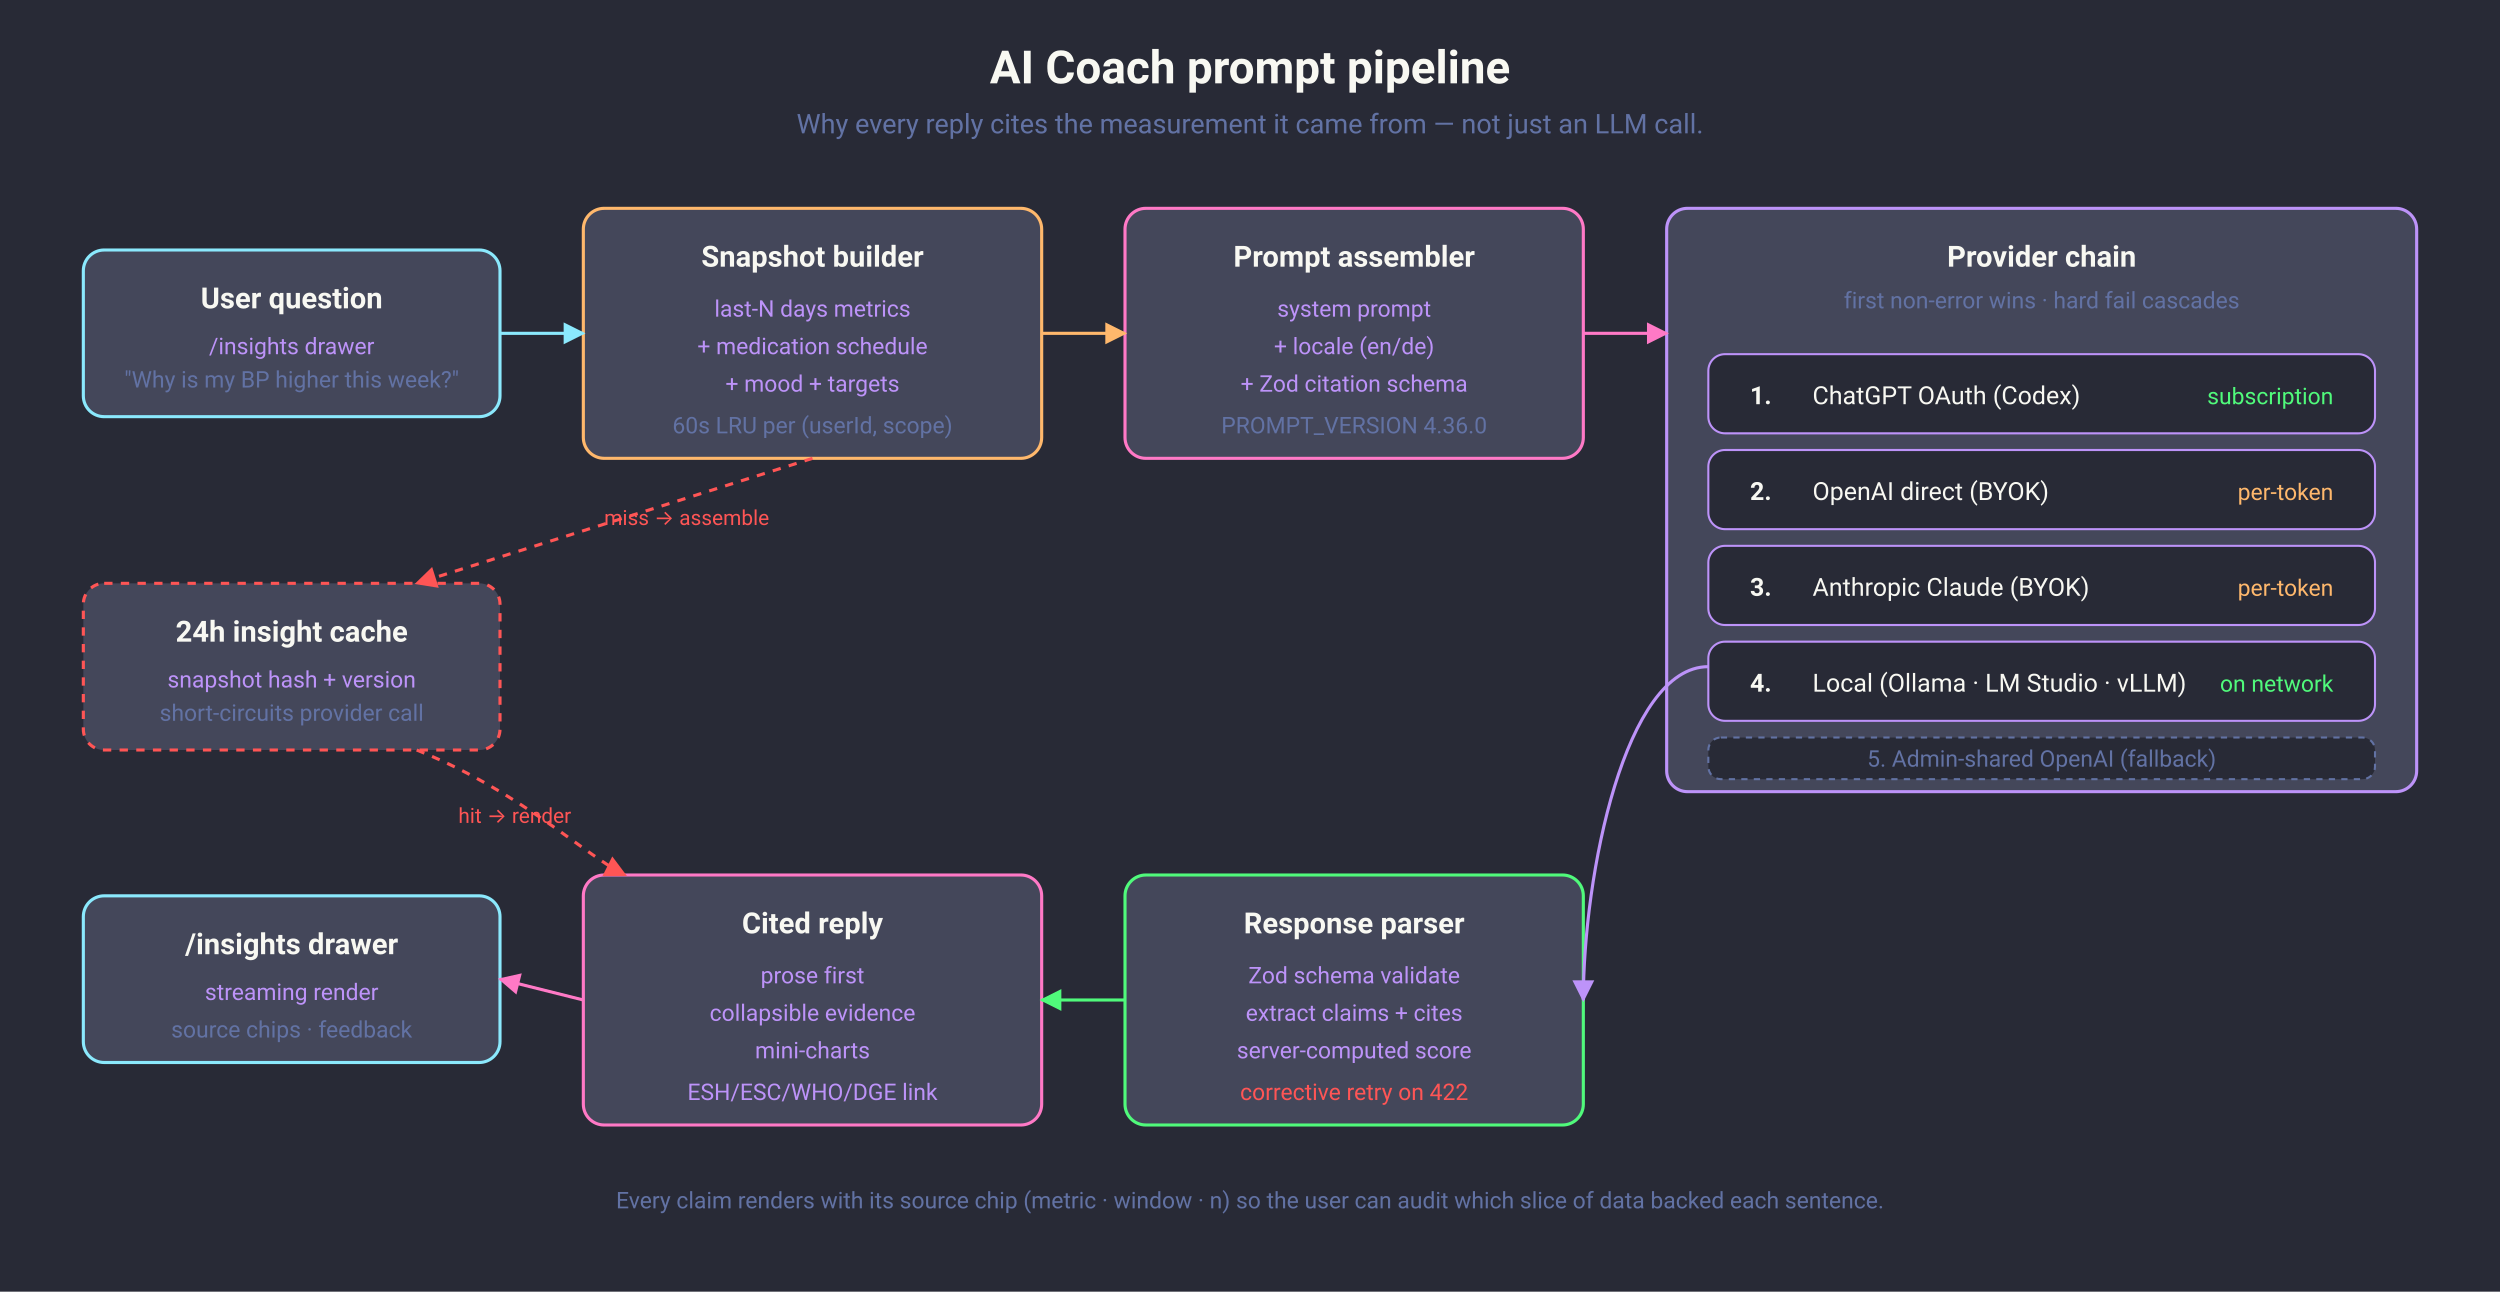
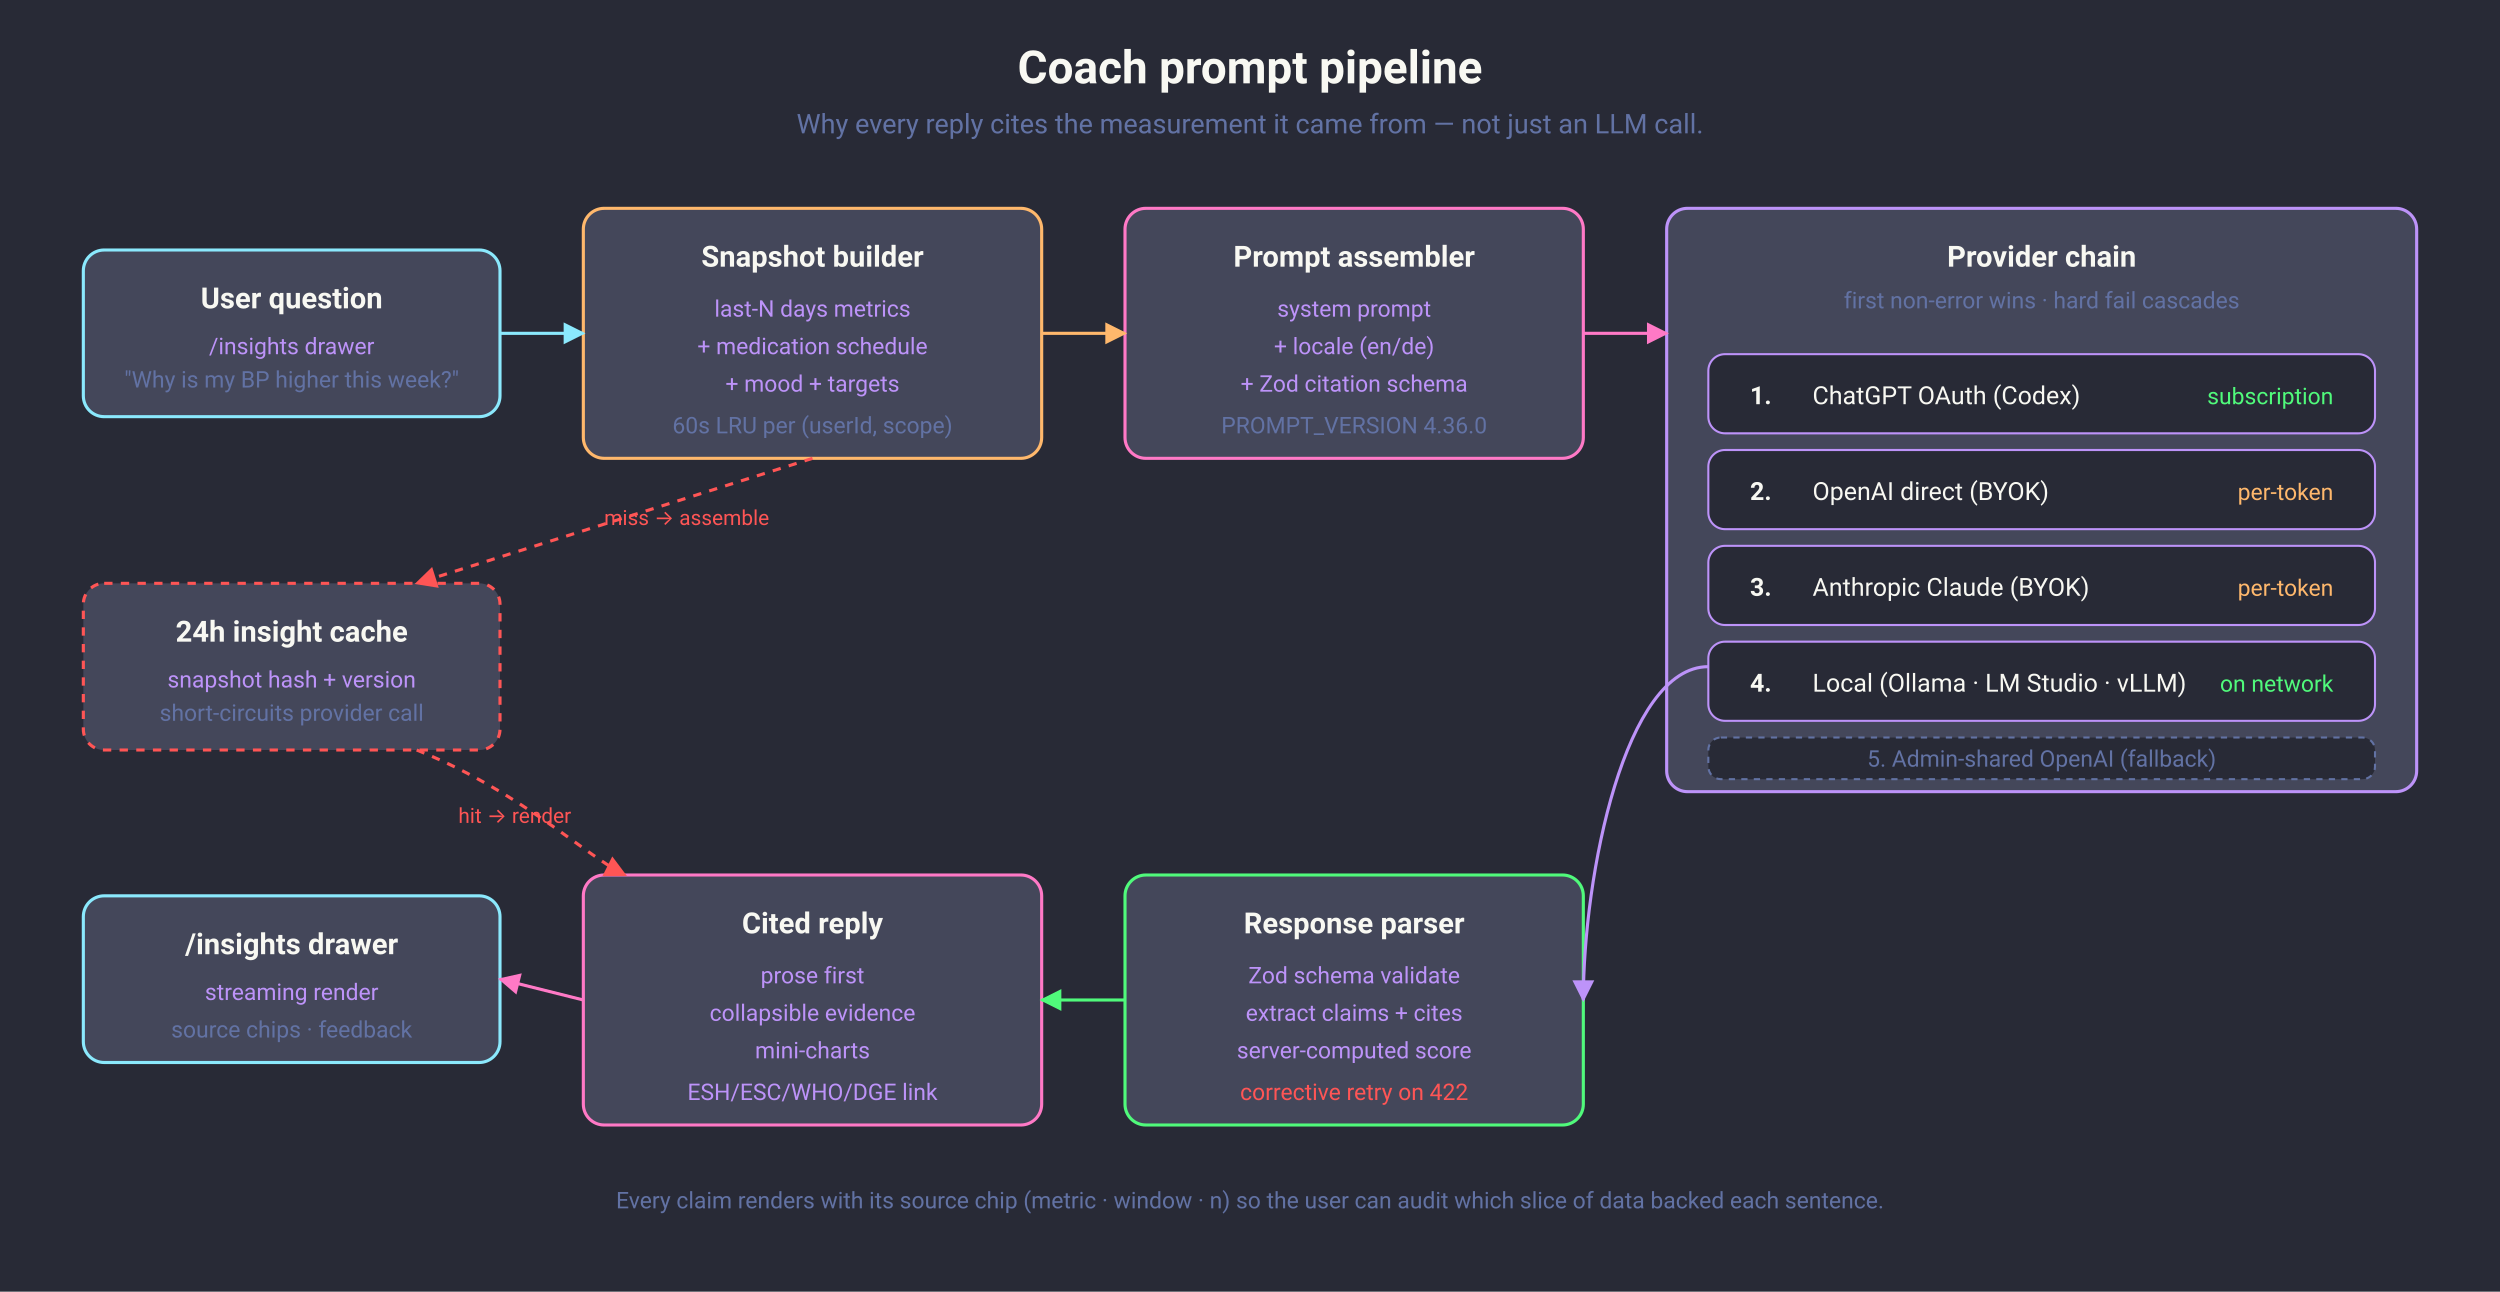
<svg xmlns="http://www.w3.org/2000/svg" viewBox="0 0 1200 620" font-family="ui-sans-serif, -apple-system, Segoe UI, Roboto, sans-serif" role="img" aria-labelledby="title desc">
  <rect x="0" y="0" width="1200" height="620" fill="#282a36" />
-   <text x="600" y="40" fill="#f8f8f2" font-size="22" font-weight="700" text-anchor="middle">AI Coach prompt pipeline</text>
+   <text x="600" y="40" fill="#f8f8f2" font-size="22" font-weight="700" text-anchor="middle">Coach prompt pipeline</text>
  <text x="600" y="64" fill="#6272a4" font-size="13" text-anchor="middle">Why every reply cites the measurement it came from — not just an LLM call.</text>
  <g>
    <rect x="40" y="120" width="200" height="80" rx="10" fill="#44475a" stroke="#8be9fd" stroke-width="1.5" />
    <text x="140" y="148" text-anchor="middle" fill="#f8f8f2" font-size="14" font-weight="600">User question</text>
    <text x="140" y="170" text-anchor="middle" fill="#bd93f9" font-size="11">/insights drawer</text>
    <text x="140" y="186" text-anchor="middle" fill="#6272a4" font-size="11">"Why is my BP higher this week?"</text>
  </g>
  <g>
    <rect x="280" y="100" width="220" height="120" rx="10" fill="#44475a" stroke="#ffb86c" stroke-width="1.5" />
    <text x="390" y="128" text-anchor="middle" fill="#f8f8f2" font-size="14" font-weight="600">Snapshot builder</text>
    <text x="390" y="152" text-anchor="middle" fill="#bd93f9" font-size="11">last-N days metrics</text>
    <text x="390" y="170" text-anchor="middle" fill="#bd93f9" font-size="11">+ medication schedule</text>
    <text x="390" y="188" text-anchor="middle" fill="#bd93f9" font-size="11">+ mood + targets</text>
    <text x="390" y="208" text-anchor="middle" fill="#6272a4" font-size="11">60s LRU per (userId, scope)</text>
  </g>
  <g>
    <rect x="540" y="100" width="220" height="120" rx="10" fill="#44475a" stroke="#ff79c6" stroke-width="1.5" />
    <text x="650" y="128" text-anchor="middle" fill="#f8f8f2" font-size="14" font-weight="600">Prompt assembler</text>
    <text x="650" y="152" text-anchor="middle" fill="#bd93f9" font-size="11">system prompt</text>
    <text x="650" y="170" text-anchor="middle" fill="#bd93f9" font-size="11">+ locale (en/de)</text>
    <text x="650" y="188" text-anchor="middle" fill="#bd93f9" font-size="11">+ Zod citation schema</text>
    <text x="650" y="208" text-anchor="middle" fill="#6272a4" font-size="11">PROMPT_VERSION 4.36.0</text>
  </g>
  <g>
    <rect x="800" y="100" width="360" height="280" rx="10" fill="#44475a" stroke="#bd93f9" stroke-width="1.5" />
    <text x="980" y="128" text-anchor="middle" fill="#f8f8f2" font-size="14" font-weight="600">Provider chain</text>
    <text x="980" y="148" text-anchor="middle" fill="#6272a4" font-size="11">first non-error wins · hard fail cascades</text>
    <g font-size="12" fill="#f8f8f2">
      <rect x="820" y="170" width="320" height="38" rx="8" fill="#282a36" stroke="#bd93f9" stroke-width="1" />
      <text x="840" y="194" font-weight="600">1.</text>
      <text x="870" y="194">ChatGPT OAuth (Codex)</text>
      <text x="1120" y="194" text-anchor="end" fill="#50fa7b" font-size="11">subscription</text>
      <rect x="820" y="216" width="320" height="38" rx="8" fill="#282a36" stroke="#bd93f9" stroke-width="1" />
      <text x="840" y="240" font-weight="600">2.</text>
      <text x="870" y="240">OpenAI direct (BYOK)</text>
      <text x="1120" y="240" text-anchor="end" fill="#ffb86c" font-size="11">per-token</text>
      <rect x="820" y="262" width="320" height="38" rx="8" fill="#282a36" stroke="#bd93f9" stroke-width="1" />
      <text x="840" y="286" font-weight="600">3.</text>
      <text x="870" y="286">Anthropic Claude (BYOK)</text>
      <text x="1120" y="286" text-anchor="end" fill="#ffb86c" font-size="11">per-token</text>
      <rect x="820" y="308" width="320" height="38" rx="8" fill="#282a36" stroke="#bd93f9" stroke-width="1" />
      <text x="840" y="332" font-weight="600">4.</text>
      <text x="870" y="332">Local (Ollama · LM Studio · vLLM)</text>
      <text x="1120" y="332" text-anchor="end" fill="#50fa7b" font-size="11">on network</text>
      <rect x="820" y="354" width="320" height="20" rx="6" fill="#282a36" stroke="#6272a4" stroke-width="1" stroke-dasharray="3 3" />
      <text x="980" y="368" text-anchor="middle" fill="#6272a4" font-size="11">5. Admin-shared OpenAI (fallback)</text>
    </g>
  </g>
  <g>
    <rect x="540" y="420" width="220" height="120" rx="10" fill="#44475a" stroke="#50fa7b" stroke-width="1.5" />
    <text x="650" y="448" text-anchor="middle" fill="#f8f8f2" font-size="14" font-weight="600">Response parser</text>
    <text x="650" y="472" text-anchor="middle" fill="#bd93f9" font-size="11">Zod schema validate</text>
    <text x="650" y="490" text-anchor="middle" fill="#bd93f9" font-size="11">extract claims + cites</text>
    <text x="650" y="508" text-anchor="middle" fill="#bd93f9" font-size="11">server-computed score</text>
    <text x="650" y="528" text-anchor="middle" fill="#ff5555" font-size="11">corrective retry on 422</text>
  </g>
  <g>
    <rect x="280" y="420" width="220" height="120" rx="10" fill="#44475a" stroke="#ff79c6" stroke-width="1.5" />
    <text x="390" y="448" text-anchor="middle" fill="#f8f8f2" font-size="14" font-weight="600">Cited reply</text>
    <text x="390" y="472" text-anchor="middle" fill="#bd93f9" font-size="11">prose first</text>
    <text x="390" y="490" text-anchor="middle" fill="#bd93f9" font-size="11">collapsible evidence</text>
    <text x="390" y="508" text-anchor="middle" fill="#bd93f9" font-size="11">mini-charts</text>
    <text x="390" y="528" text-anchor="middle" fill="#bd93f9" font-size="11">ESH/ESC/WHO/DGE link</text>
  </g>
  <g>
    <rect x="40" y="430" width="200" height="80" rx="10" fill="#44475a" stroke="#8be9fd" stroke-width="1.5" />
    <text x="140" y="458" text-anchor="middle" fill="#f8f8f2" font-size="14" font-weight="600">/insights drawer</text>
    <text x="140" y="480" text-anchor="middle" fill="#bd93f9" font-size="11">streaming render</text>
    <text x="140" y="498" text-anchor="middle" fill="#6272a4" font-size="11">source chips · feedback</text>
  </g>
  <g>
    <rect x="40" y="280" width="200" height="80" rx="10" fill="#44475a" stroke="#ff5555" stroke-width="1.5" stroke-dasharray="4 4" />
    <text x="140" y="308" text-anchor="middle" fill="#f8f8f2" font-size="14" font-weight="600">24h insight cache</text>
    <text x="140" y="330" text-anchor="middle" fill="#bd93f9" font-size="11">snapshot hash + version</text>
    <text x="140" y="346" text-anchor="middle" fill="#6272a4" font-size="11">short-circuits provider call</text>
  </g>
  <g stroke="#8be9fd" stroke-width="1.5" fill="none" marker-end="url(#a-c)">
    <path d="M240 160 L 280 160" />
  </g>
  <g stroke="#ffb86c" stroke-width="1.5" fill="none" marker-end="url(#a-o)">
    <path d="M500 160 L 540 160" />
  </g>
  <g stroke="#ff79c6" stroke-width="1.5" fill="none" marker-end="url(#a-p)">
    <path d="M760 160 L 800 160" />
  </g>
  <g stroke="#bd93f9" stroke-width="1.5" fill="none" marker-end="url(#a-pu)">
    <path d="M820 320 C 780 320, 760 420, 760 480" />
  </g>
  <g stroke="#50fa7b" stroke-width="1.5" fill="none" marker-end="url(#a-g)">
    <path d="M540 480 L 500 480" />
  </g>
  <g stroke="#ff79c6" stroke-width="1.5" fill="none" marker-end="url(#a-pi)">
    <path d="M280 480 L 240 470" />
  </g>
  <g stroke="#ff5555" stroke-width="1.5" stroke-dasharray="4 4" fill="none" marker-end="url(#a-r)">
    <path d="M390 220 L 200 280" />
    <path d="M200 360 C 250 380, 280 410, 300 420" />
  </g>
  <text x="220" y="395" fill="#ff5555" font-size="10">hit → render</text>
  <text x="290" y="252" fill="#ff5555" font-size="10">miss → assemble</text>
  <text x="600" y="580" fill="#6272a4" font-size="11" text-anchor="middle">Every claim renders with its source chip (metric · window · n) so the user can audit which slice of data backed each sentence.</text>
  <defs>
    <marker id="a-c" viewBox="0 0 10 10" refX="9" refY="5" markerWidth="7" markerHeight="7" orient="auto">
      <path d="M0,0 L10,5 L0,10 z" fill="#8be9fd" />
    </marker>
    <marker id="a-o" viewBox="0 0 10 10" refX="9" refY="5" markerWidth="7" markerHeight="7" orient="auto">
      <path d="M0,0 L10,5 L0,10 z" fill="#ffb86c" />
    </marker>
    <marker id="a-p" viewBox="0 0 10 10" refX="9" refY="5" markerWidth="7" markerHeight="7" orient="auto">
      <path d="M0,0 L10,5 L0,10 z" fill="#ff79c6" />
    </marker>
    <marker id="a-pu" viewBox="0 0 10 10" refX="9" refY="5" markerWidth="7" markerHeight="7" orient="auto">
      <path d="M0,0 L10,5 L0,10 z" fill="#bd93f9" />
    </marker>
    <marker id="a-g" viewBox="0 0 10 10" refX="9" refY="5" markerWidth="7" markerHeight="7" orient="auto">
      <path d="M0,0 L10,5 L0,10 z" fill="#50fa7b" />
    </marker>
    <marker id="a-pi" viewBox="0 0 10 10" refX="9" refY="5" markerWidth="7" markerHeight="7" orient="auto">
      <path d="M0,0 L10,5 L0,10 z" fill="#ff79c6" />
    </marker>
    <marker id="a-r" viewBox="0 0 10 10" refX="9" refY="5" markerWidth="7" markerHeight="7" orient="auto">
      <path d="M0,0 L10,5 L0,10 z" fill="#ff5555" />
    </marker>
  </defs>
</svg>
